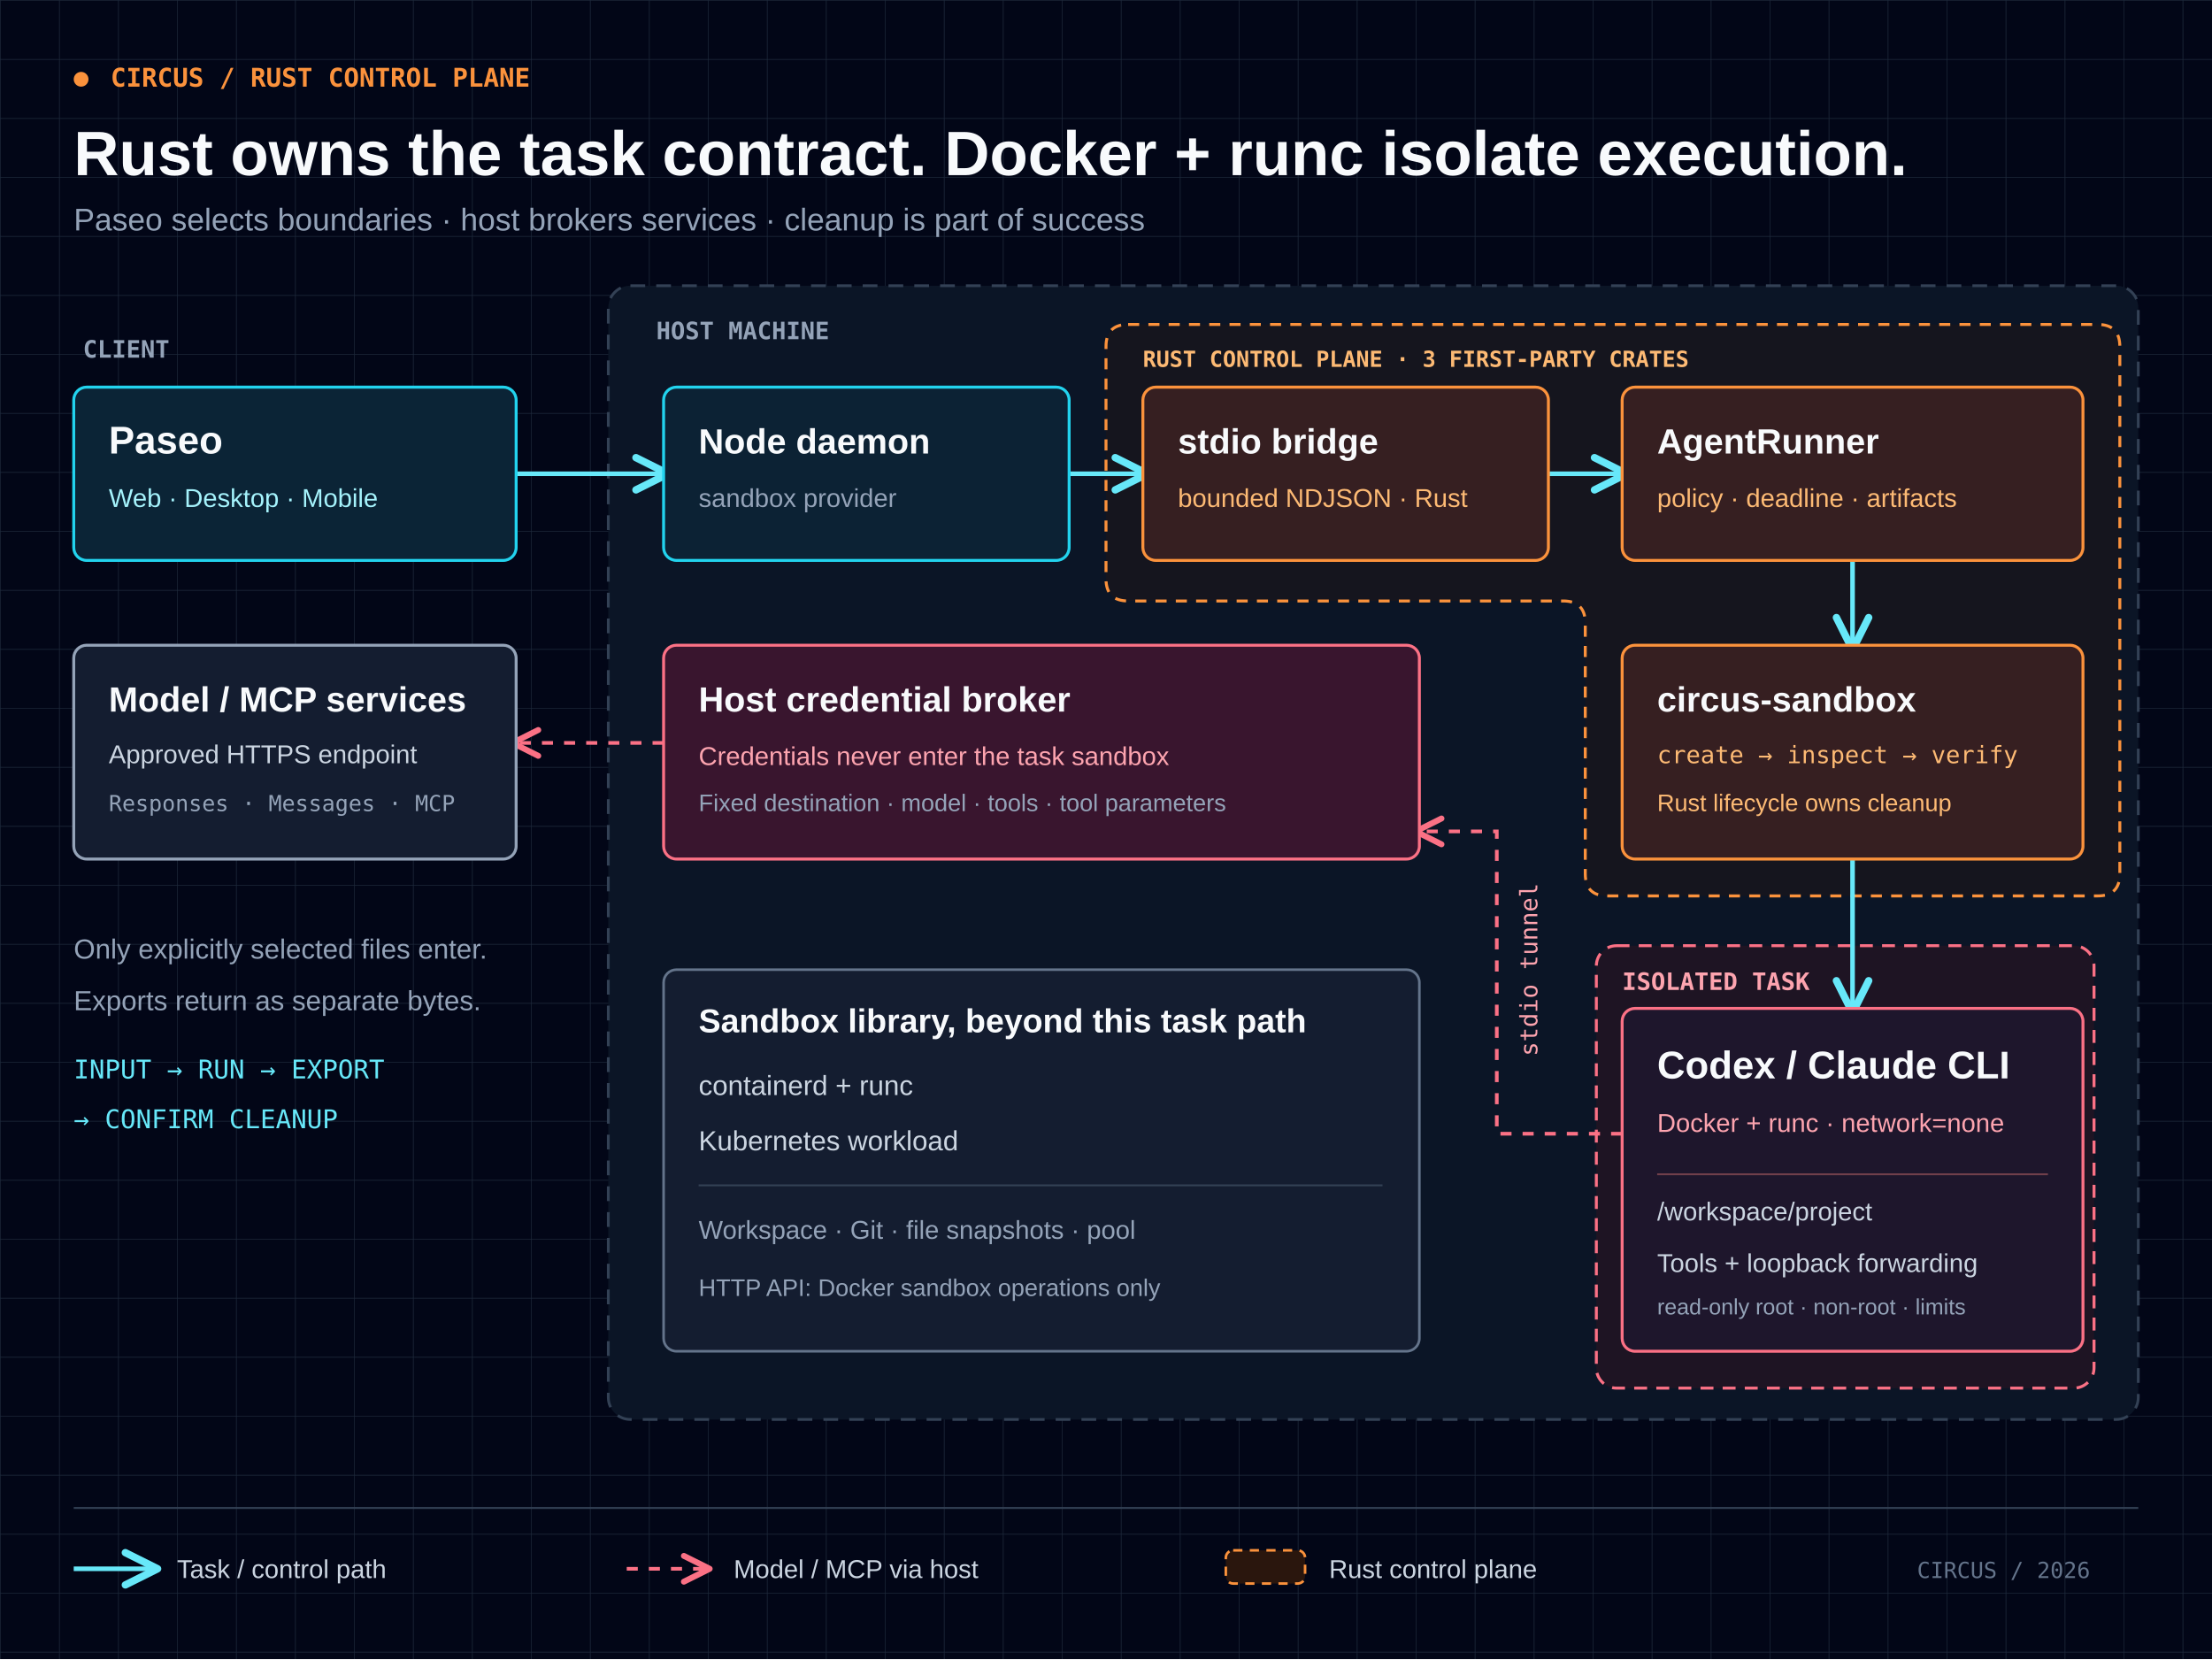
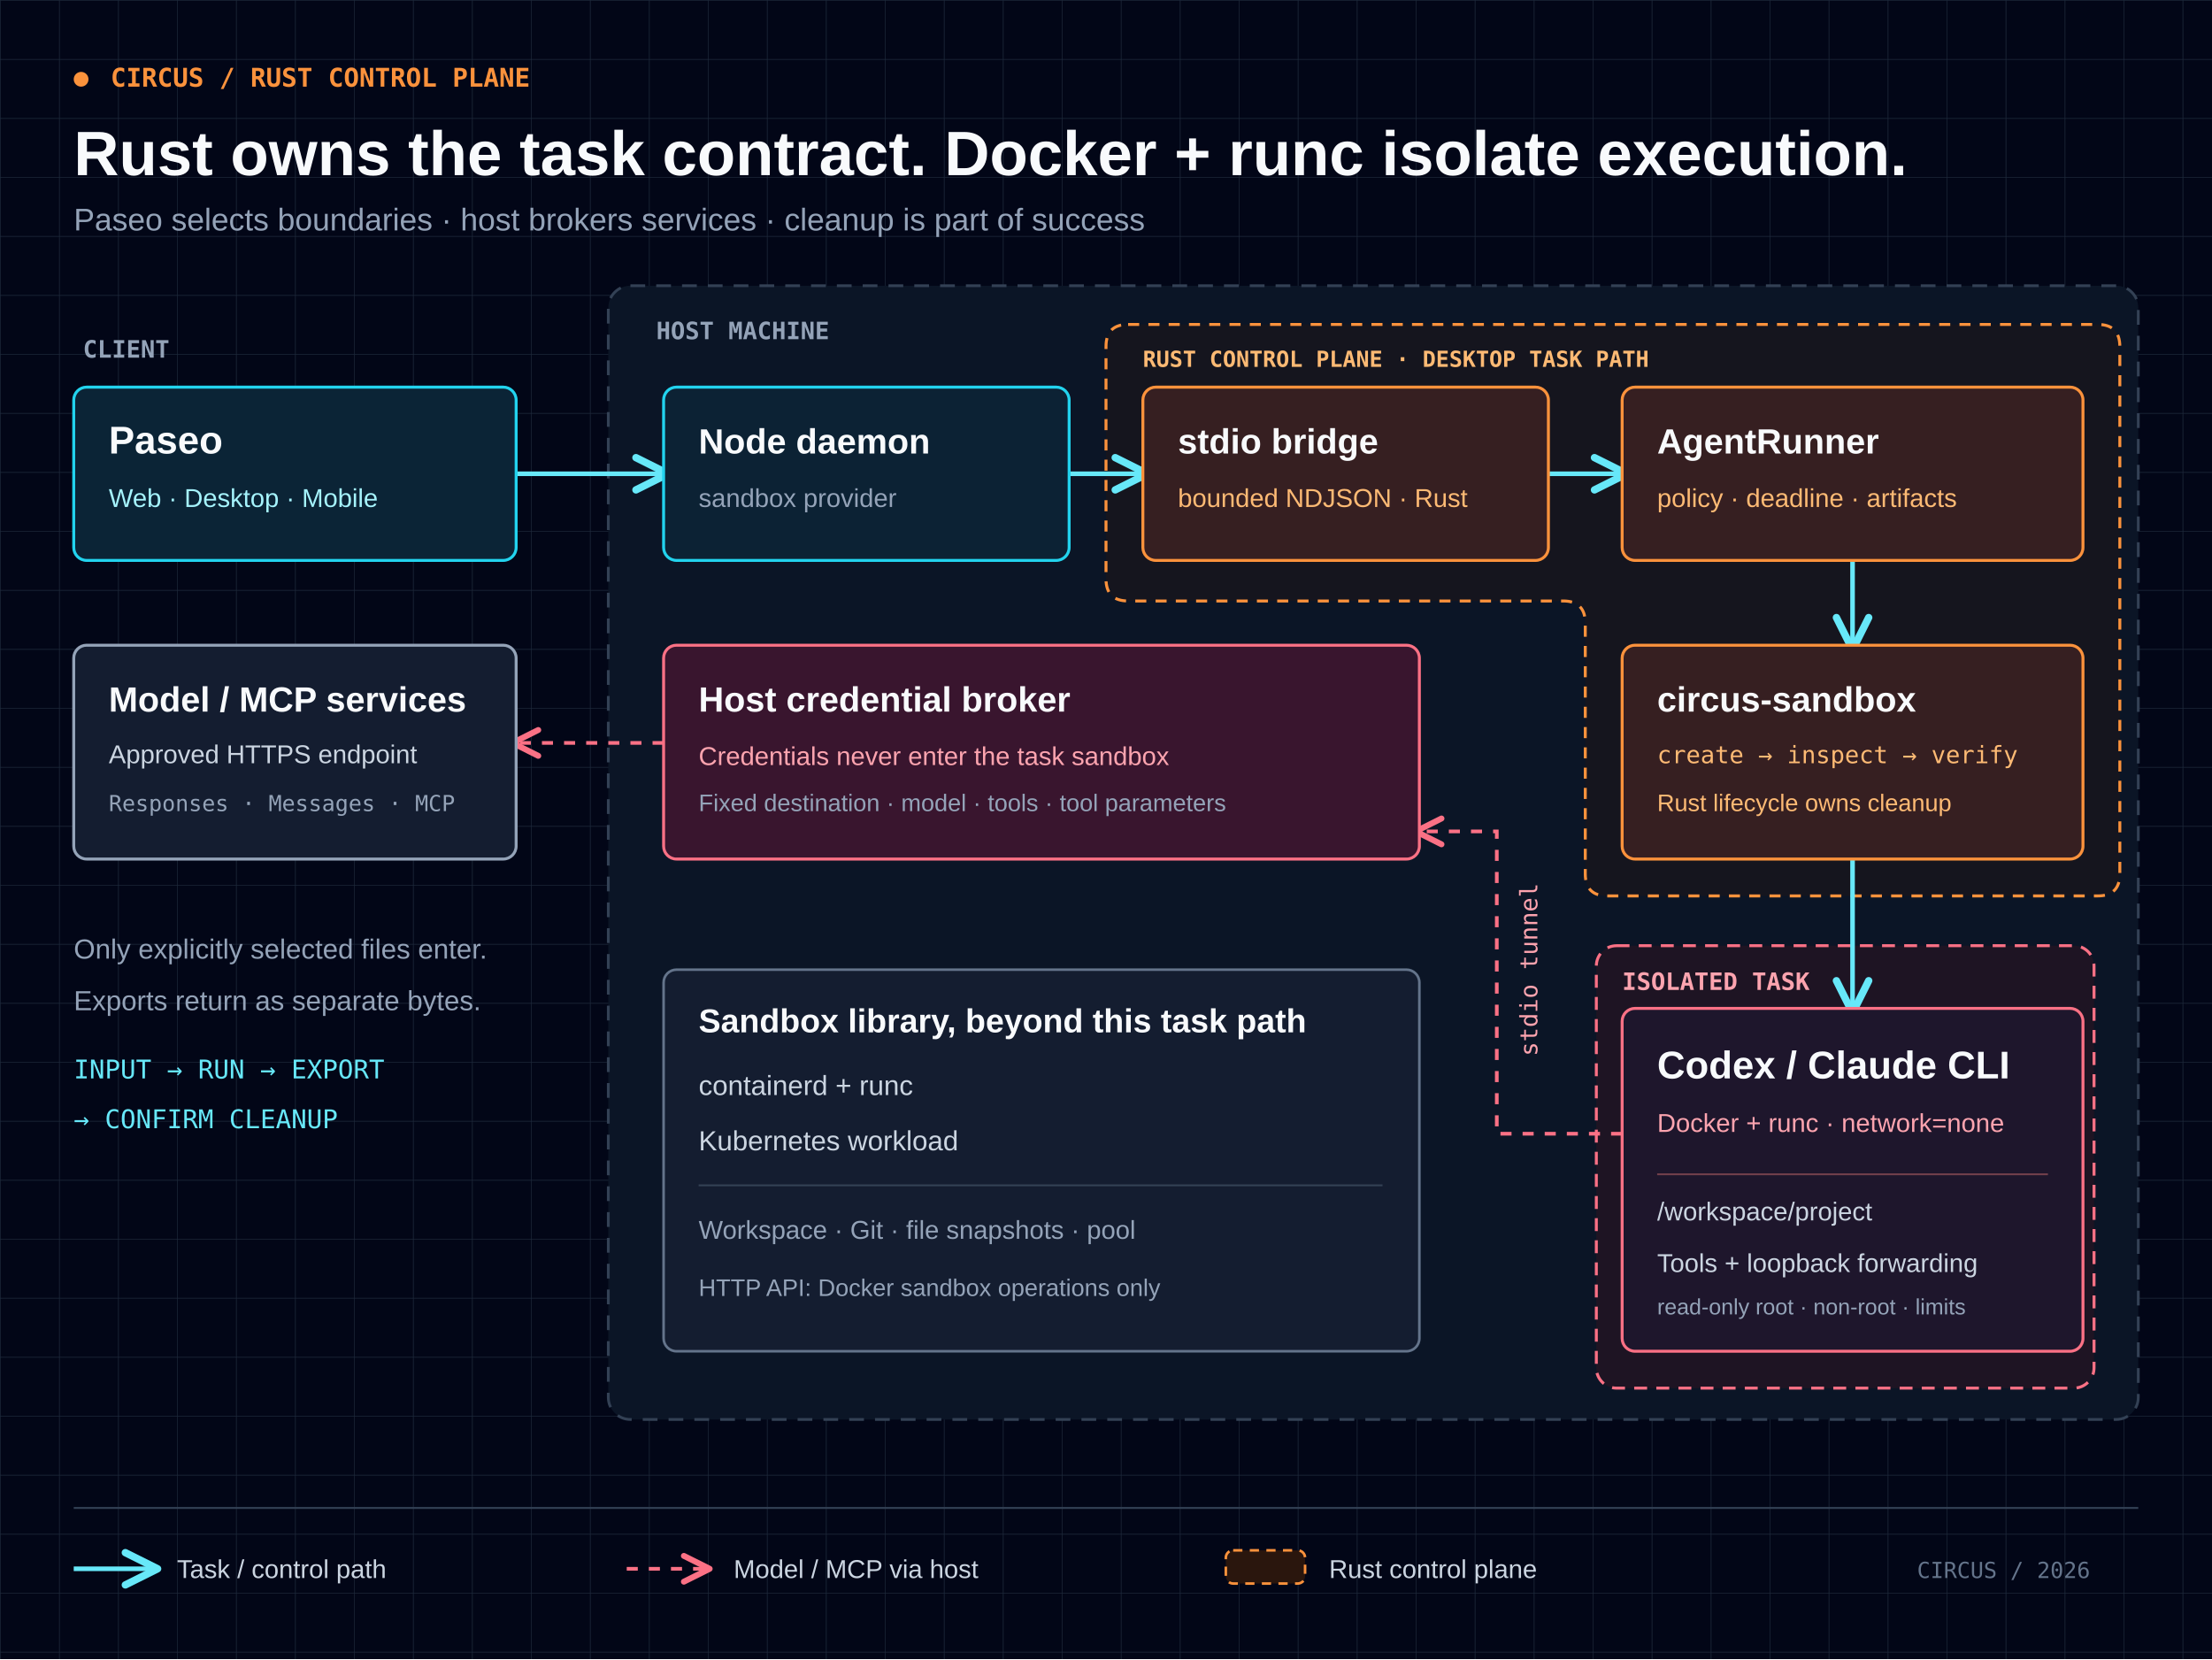
<svg xmlns="http://www.w3.org/2000/svg" width="1200" height="900" viewBox="0 0 1200 900" role="img" aria-labelledby="title desc">
  <defs>
    <pattern id="grid" width="32" height="32" patternUnits="userSpaceOnUse">
      <path d="M 32 0 H 0 V 32" fill="none" stroke="#1e293b" stroke-width=".65" />
    </pattern>
    <marker id="arrow" viewBox="0 0 9 9" refX="7" refY="4.5" markerWidth="9" markerHeight="9" orient="auto">
      <path d="M 1 1 L 8 4.5 L 1 8" fill="none" stroke="#67e8f9" stroke-width="1.6" stroke-linecap="round" stroke-linejoin="round" />
    </marker>
    <marker id="arrow-rose" viewBox="0 0 9 9" refX="7" refY="4.5" markerWidth="9" markerHeight="9" orient="auto">
      <path d="M 1 1 L 8 4.5 L 1 8" fill="none" stroke="#fb7185" stroke-width="1.6" stroke-linecap="round" stroke-linejoin="round" />
    </marker>
  </defs>
  <rect width="1200" height="900" fill="#020617" />
  <rect width="1200" height="900" fill="url(#grid)" />
  <rect x="40" y="39" width="8" height="8" rx="4" fill="#fb923c" />
  <text x="60" y="47" fill="#fb923c" font-family="monospace" font-size="14" font-weight="700">CIRCUS / RUST CONTROL PLANE</text>
  <text x="40" y="95" fill="#f8fafc" font-family="Arial, sans-serif" font-size="34" font-weight="700">Rust owns the task contract. Docker + runc isolate execution.</text>
  <text x="40" y="125" fill="#94a3b8" font-family="Arial, sans-serif" font-size="17">Paseo selects boundaries · host brokers services · cleanup is part of success</text>
  <rect x="330" y="155" width="830" height="615" rx="12" fill="#0b1526" stroke="#334155" stroke-width="1.5" stroke-dasharray="8 6" />
  <path d="M 612 176 H 1138 Q 1150 176 1150 188 V 474 Q 1150 486 1138 486 H 872 Q 860 486 860 474 V 338 Q 860 326 848 326 H 612 Q 600 326 600 314 V 188 Q 600 176 612 176 Z" fill="#2a160d" fill-opacity=".32" stroke="#fb923c" stroke-width="1.6" stroke-dasharray="6 5" />
  <rect x="866" y="513" width="270" height="240" rx="11" fill="#1e1423" stroke="#fb7185" stroke-width="1.6" stroke-dasharray="7 5" />
  <path d="M 280 257 H 360" fill="none" stroke="#67e8f9" stroke-width="2.5" marker-end="url(#arrow)" />
  <path d="M 580 257 H 620" fill="none" stroke="#67e8f9" stroke-width="2.5" marker-end="url(#arrow)" />
  <path d="M 840 257 H 880" fill="none" stroke="#67e8f9" stroke-width="2.5" marker-end="url(#arrow)" />
  <path d="M 1005 304 V 350" fill="none" stroke="#67e8f9" stroke-width="2.5" marker-end="url(#arrow)" />
  <path d="M 1005 466 V 547" fill="none" stroke="#67e8f9" stroke-width="2.5" marker-end="url(#arrow)" />
  <path d="M 360 403 H 280" fill="none" stroke="#fb7185" stroke-width="2" stroke-dasharray="6 6" marker-end="url(#arrow-rose)" />
  <path d="M 880 615 H 812 V 451 H 770" fill="none" stroke="#fb7185" stroke-width="2" stroke-dasharray="6 6" marker-end="url(#arrow-rose)" />
  <text x="356" y="184" fill="#94a3b8" font-family="monospace" font-size="13" font-weight="700">HOST MACHINE</text>
-   <text x="620" y="199" fill="#fdba74" font-family="monospace" font-size="12" font-weight="700">RUST CONTROL PLANE · 3 FIRST-PARTY CRATES</text>
+   <text x="620" y="199" fill="#fdba74" font-family="monospace" font-size="12" font-weight="700">RUST CONTROL PLANE · DESKTOP TASK PATH</text>
  <text x="880" y="537" fill="#fda4af" font-family="monospace" font-size="13" font-weight="700">ISOLATED TASK</text>
  <text x="45" y="194" fill="#94a3b8" font-family="monospace" font-size="13" font-weight="700">CLIENT</text>
  <rect x="40" y="210" width="240" height="94" rx="7" fill="#0f172a" />
  <rect x="40" y="210" width="240" height="94" rx="7" fill="#083344" fill-opacity=".48" stroke="#22d3ee" stroke-width="1.6" />
  <text x="59" y="246" fill="#f8fafc" font-family="Arial, sans-serif" font-size="21" font-weight="700">Paseo</text>
  <text x="59" y="275" fill="#a5f3fc" font-family="Arial, sans-serif" font-size="14">Web · Desktop · Mobile</text>
  <rect x="360" y="210" width="220" height="94" rx="7" fill="#0f172a" />
  <rect x="360" y="210" width="220" height="94" rx="7" fill="#083344" fill-opacity=".4" stroke="#22d3ee" stroke-width="1.6" />
  <text x="379" y="246" fill="#f8fafc" font-family="Arial, sans-serif" font-size="19" font-weight="700">Node daemon</text>
  <text x="379" y="275" fill="#94a3b8" font-family="Arial, sans-serif" font-size="14">sandbox provider</text>
  <rect x="620" y="210" width="220" height="94" rx="7" fill="#0f172a" />
  <rect x="620" y="210" width="220" height="94" rx="7" fill="#7c2d12" fill-opacity=".36" stroke="#fb923c" stroke-width="1.6" />
  <text x="639" y="246" fill="#f8fafc" font-family="Arial, sans-serif" font-size="19" font-weight="700">stdio bridge</text>
  <text x="639" y="275" fill="#fdba74" font-family="Arial, sans-serif" font-size="14">bounded NDJSON · Rust</text>
  <rect x="880" y="210" width="250" height="94" rx="7" fill="#0f172a" />
  <rect x="880" y="210" width="250" height="94" rx="7" fill="#7c2d12" fill-opacity=".36" stroke="#fb923c" stroke-width="1.6" />
  <text x="899" y="246" fill="#f8fafc" font-family="Arial, sans-serif" font-size="19" font-weight="700">AgentRunner</text>
  <text x="899" y="275" fill="#fdba74" font-family="Arial, sans-serif" font-size="14">policy · deadline · artifacts</text>
  <rect x="40" y="350" width="240" height="116" rx="7" fill="#0f172a" />
  <rect x="40" y="350" width="240" height="116" rx="7" fill="#1e293b" fill-opacity=".38" stroke="#94a3b8" stroke-width="1.6" />
  <text x="59" y="386" fill="#f8fafc" font-family="Arial, sans-serif" font-size="19" font-weight="700">Model / MCP services</text>
  <text x="59" y="414" fill="#cbd5e1" font-family="Arial, sans-serif" font-size="14">Approved HTTPS endpoint</text>
  <text x="59" y="440" fill="#94a3b8" font-family="monospace" font-size="12">Responses · Messages · MCP</text>
  <rect x="360" y="350" width="410" height="116" rx="7" fill="#0f172a" />
  <rect x="360" y="350" width="410" height="116" rx="7" fill="#881337" fill-opacity=".35" stroke="#fb7185" stroke-width="1.6" />
  <text x="379" y="386" fill="#f8fafc" font-family="Arial, sans-serif" font-size="19" font-weight="700">Host credential broker</text>
  <text x="379" y="415" fill="#fda4af" font-family="Arial, sans-serif" font-size="14">Credentials never enter the task sandbox</text>
  <text x="379" y="440" fill="#94a3b8" font-family="Arial, sans-serif" font-size="13">Fixed destination · model · tools · tool parameters</text>
  <rect x="880" y="350" width="250" height="116" rx="7" fill="#0f172a" />
  <rect x="880" y="350" width="250" height="116" rx="7" fill="#7c2d12" fill-opacity=".36" stroke="#fb923c" stroke-width="1.6" />
  <text x="899" y="386" fill="#f8fafc" font-family="Arial, sans-serif" font-size="19" font-weight="700">circus-sandbox</text>
  <text x="899" y="414" fill="#fdba74" font-family="monospace" font-size="13">create → inspect → verify</text>
  <text x="899" y="440" fill="#fdba74" font-family="Arial, sans-serif" font-size="13">Rust lifecycle owns cleanup</text>
  <rect x="880" y="547" width="250" height="186" rx="7" fill="#0f172a" />
  <rect x="880" y="547" width="250" height="186" rx="7" fill="#881337" fill-opacity=".13" stroke="#fb7185" stroke-width="1.6" />
  <text x="899" y="585" fill="#f8fafc" font-family="Arial, sans-serif" font-size="21" font-weight="700">Codex / Claude CLI</text>
  <text x="899" y="614" fill="#fda4af" font-family="Arial, sans-serif" font-size="14">Docker + runc · network=none</text>
  <line x1="899" y1="637" x2="1111" y2="637" stroke="#713f4b" />
  <text x="899" y="662" fill="#cbd5e1" font-family="Arial, sans-serif" font-size="14">/workspace/project</text>
  <text x="899" y="690" fill="#cbd5e1" font-family="Arial, sans-serif" font-size="14">Tools + loopback forwarding</text>
  <text x="899" y="713" fill="#94a3b8" font-family="Arial, sans-serif" font-size="12">read-only root · non-root · limits</text>
  <rect x="360" y="526" width="410" height="207" rx="7" fill="#0f172a" />
  <rect x="360" y="526" width="410" height="207" rx="7" fill="#1e293b" fill-opacity=".38" stroke="#64748b" stroke-width="1.4" />
  <text x="379" y="560" fill="#f8fafc" font-family="Arial, sans-serif" font-size="18" font-weight="700">Sandbox library, beyond this task path</text>
  <text x="379" y="594" fill="#cbd5e1" font-family="Arial, sans-serif" font-size="15">containerd + runc</text>
  <text x="379" y="624" fill="#cbd5e1" font-family="Arial, sans-serif" font-size="15">Kubernetes workload</text>
  <line x1="379" y1="643" x2="750" y2="643" stroke="#334155" />
  <text x="379" y="672" fill="#94a3b8" font-family="Arial, sans-serif" font-size="14">Workspace · Git · file snapshots · pool</text>
  <text x="379" y="703" fill="#94a3b8" font-family="Arial, sans-serif" font-size="13">HTTP API: Docker sandbox operations only</text>
  <text x="834" y="526" transform="rotate(-90 834 526)" text-anchor="middle" fill="#fda4af" font-family="monospace" font-size="13">stdio tunnel</text>
  <text x="40" y="520" fill="#94a3b8" font-family="Arial, sans-serif" font-size="15">Only explicitly selected files enter.</text>
  <text x="40" y="548" fill="#94a3b8" font-family="Arial, sans-serif" font-size="15">Exports return as separate bytes.</text>
  <text x="40" y="585" fill="#67e8f9" font-family="monospace" font-size="14">INPUT → RUN → EXPORT</text>
  <text x="40" y="612" fill="#67e8f9" font-family="monospace" font-size="14">→ CONFIRM CLEANUP</text>
  <line x1="40" y1="818" x2="1160" y2="818" stroke="#334155" />
  <line x1="40" y1="851" x2="83" y2="851" stroke="#67e8f9" stroke-width="2.5" marker-end="url(#arrow)" />
  <text x="96" y="856" fill="#cbd5e1" font-family="Arial, sans-serif" font-size="14">Task / control path</text>
  <line x1="340" y1="851" x2="383" y2="851" stroke="#fb7185" stroke-width="2" stroke-dasharray="6 6" marker-end="url(#arrow-rose)" />
  <text x="398" y="856" fill="#cbd5e1" font-family="Arial, sans-serif" font-size="14">Model / MCP via host</text>
  <rect x="665" y="841" width="43" height="18" rx="4" fill="#2a160d" stroke="#fb923c" stroke-width="1.4" stroke-dasharray="5 4" />
  <text x="721" y="856" fill="#cbd5e1" font-family="Arial, sans-serif" font-size="14">Rust control plane</text>
  <text x="1040" y="856" fill="#64748b" font-family="monospace" font-size="12">CIRCUS / 2026</text>
</svg>
